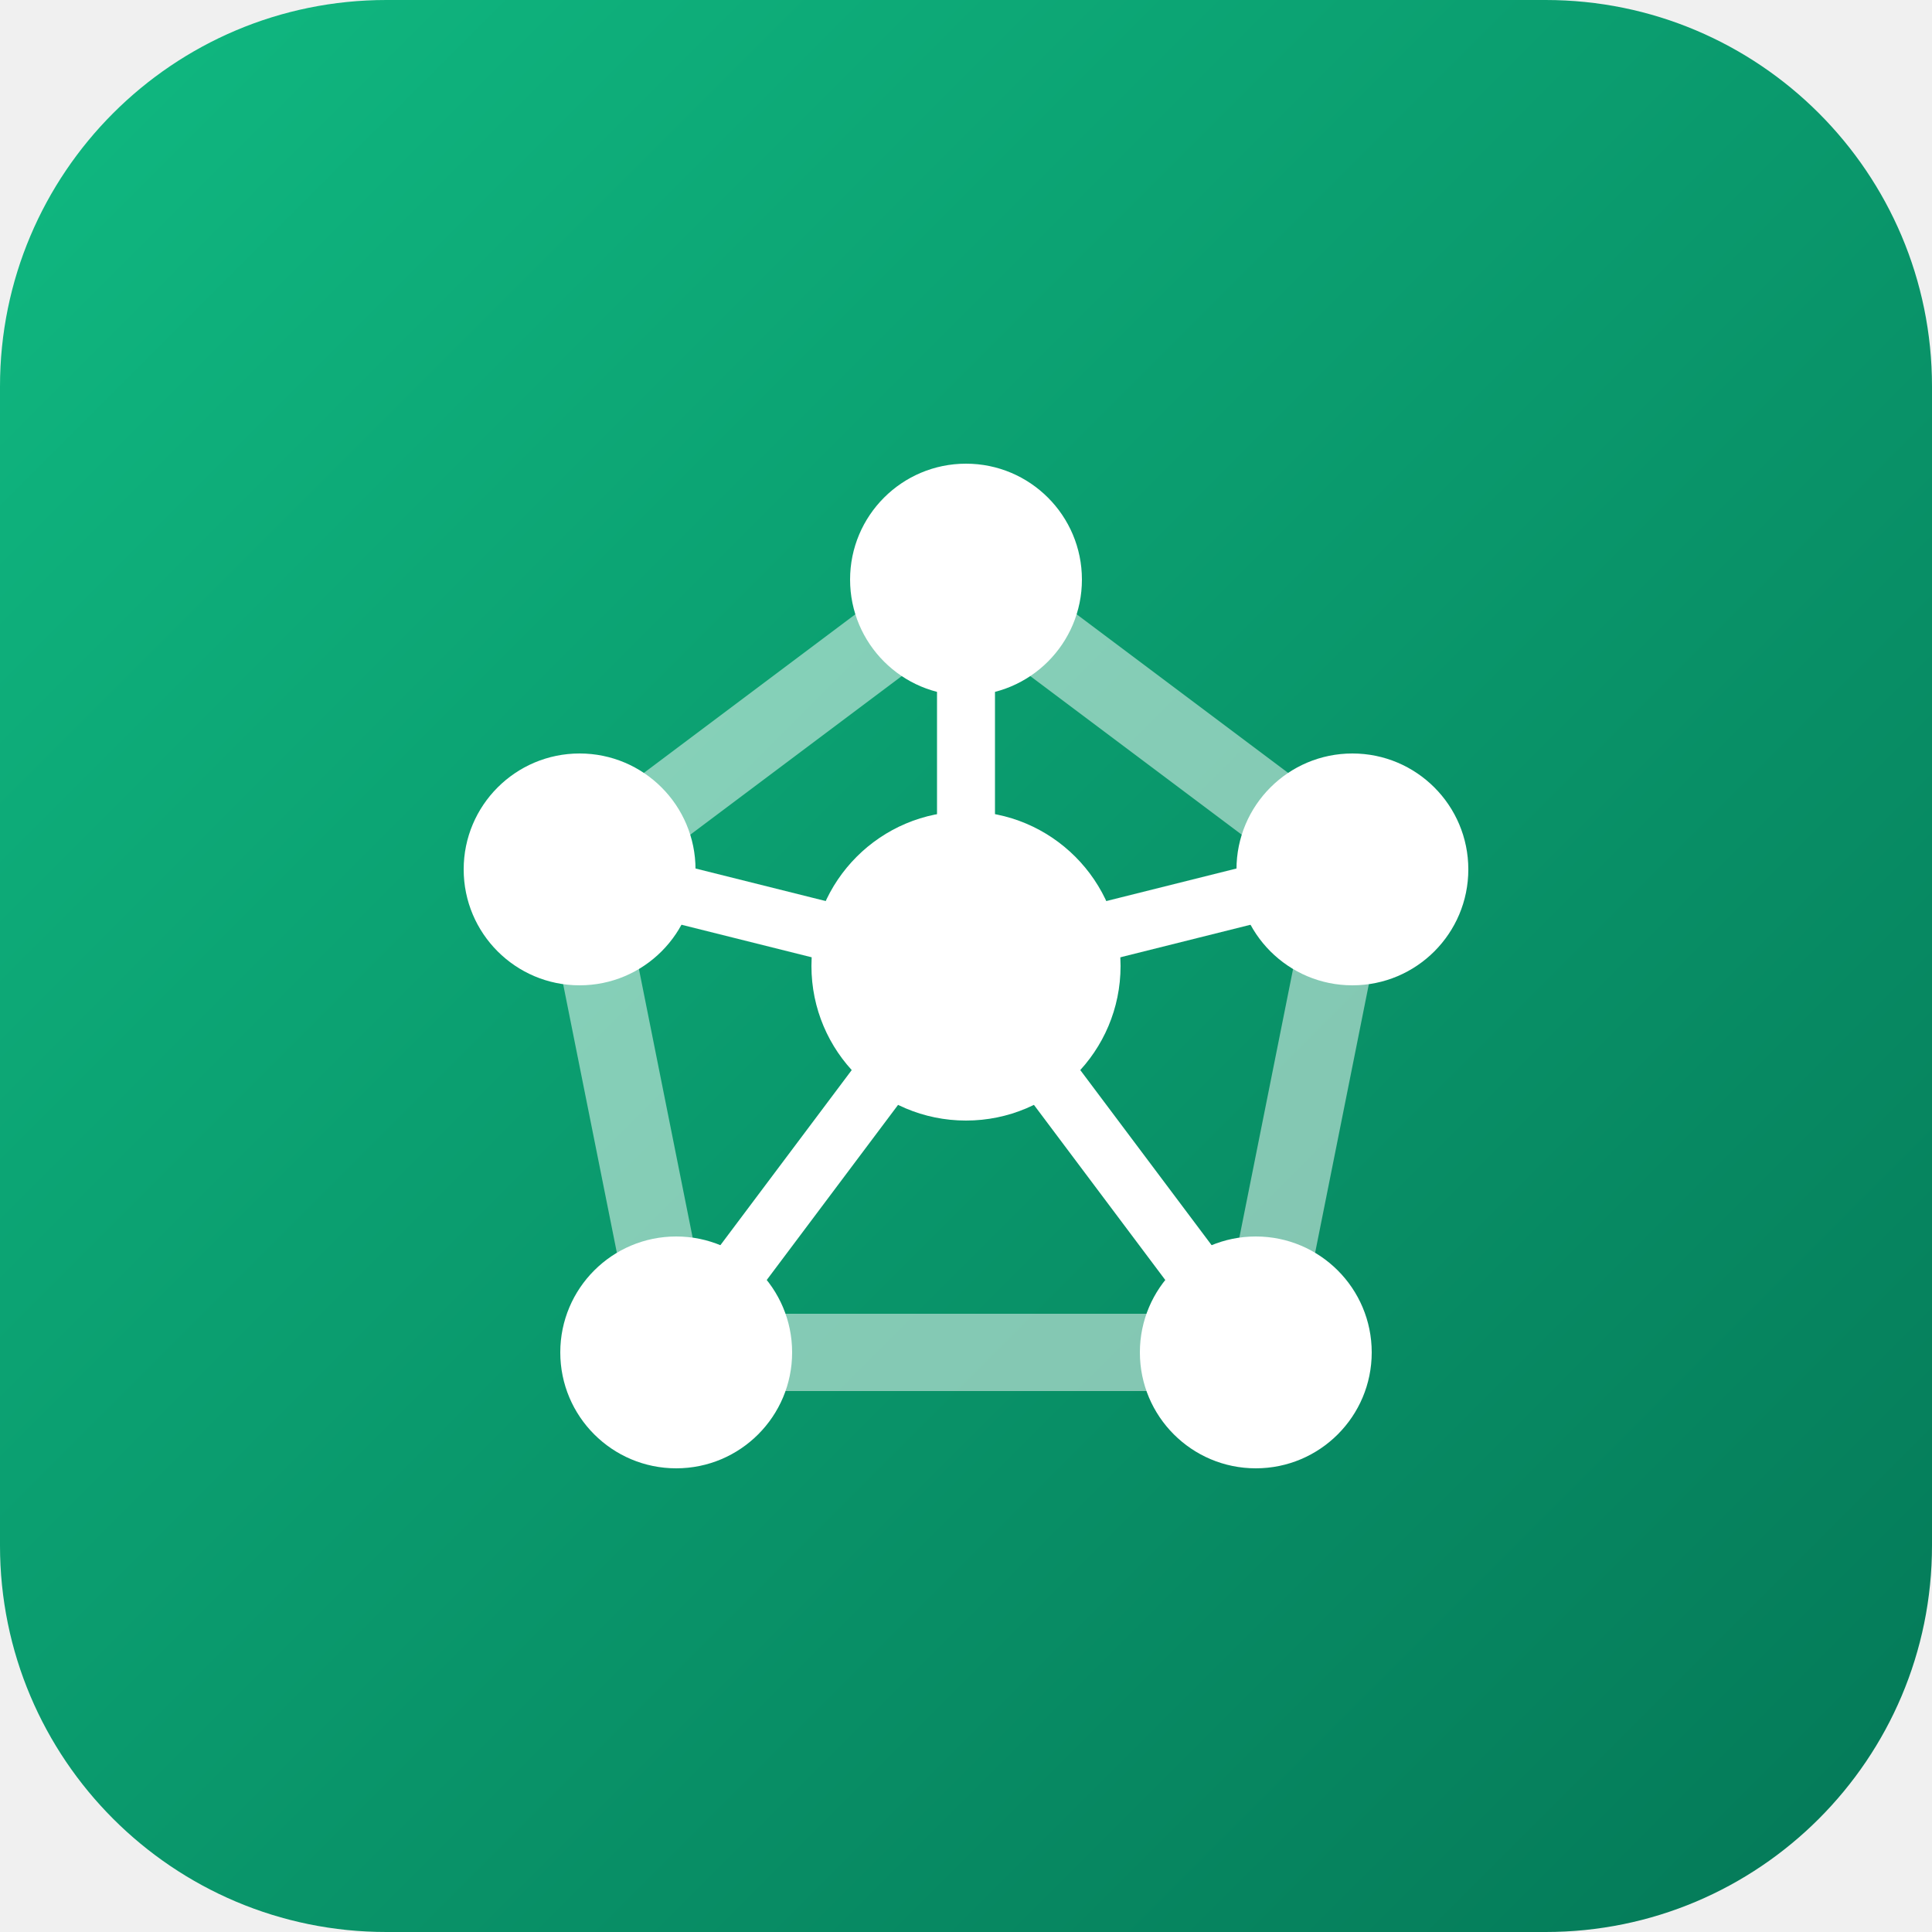
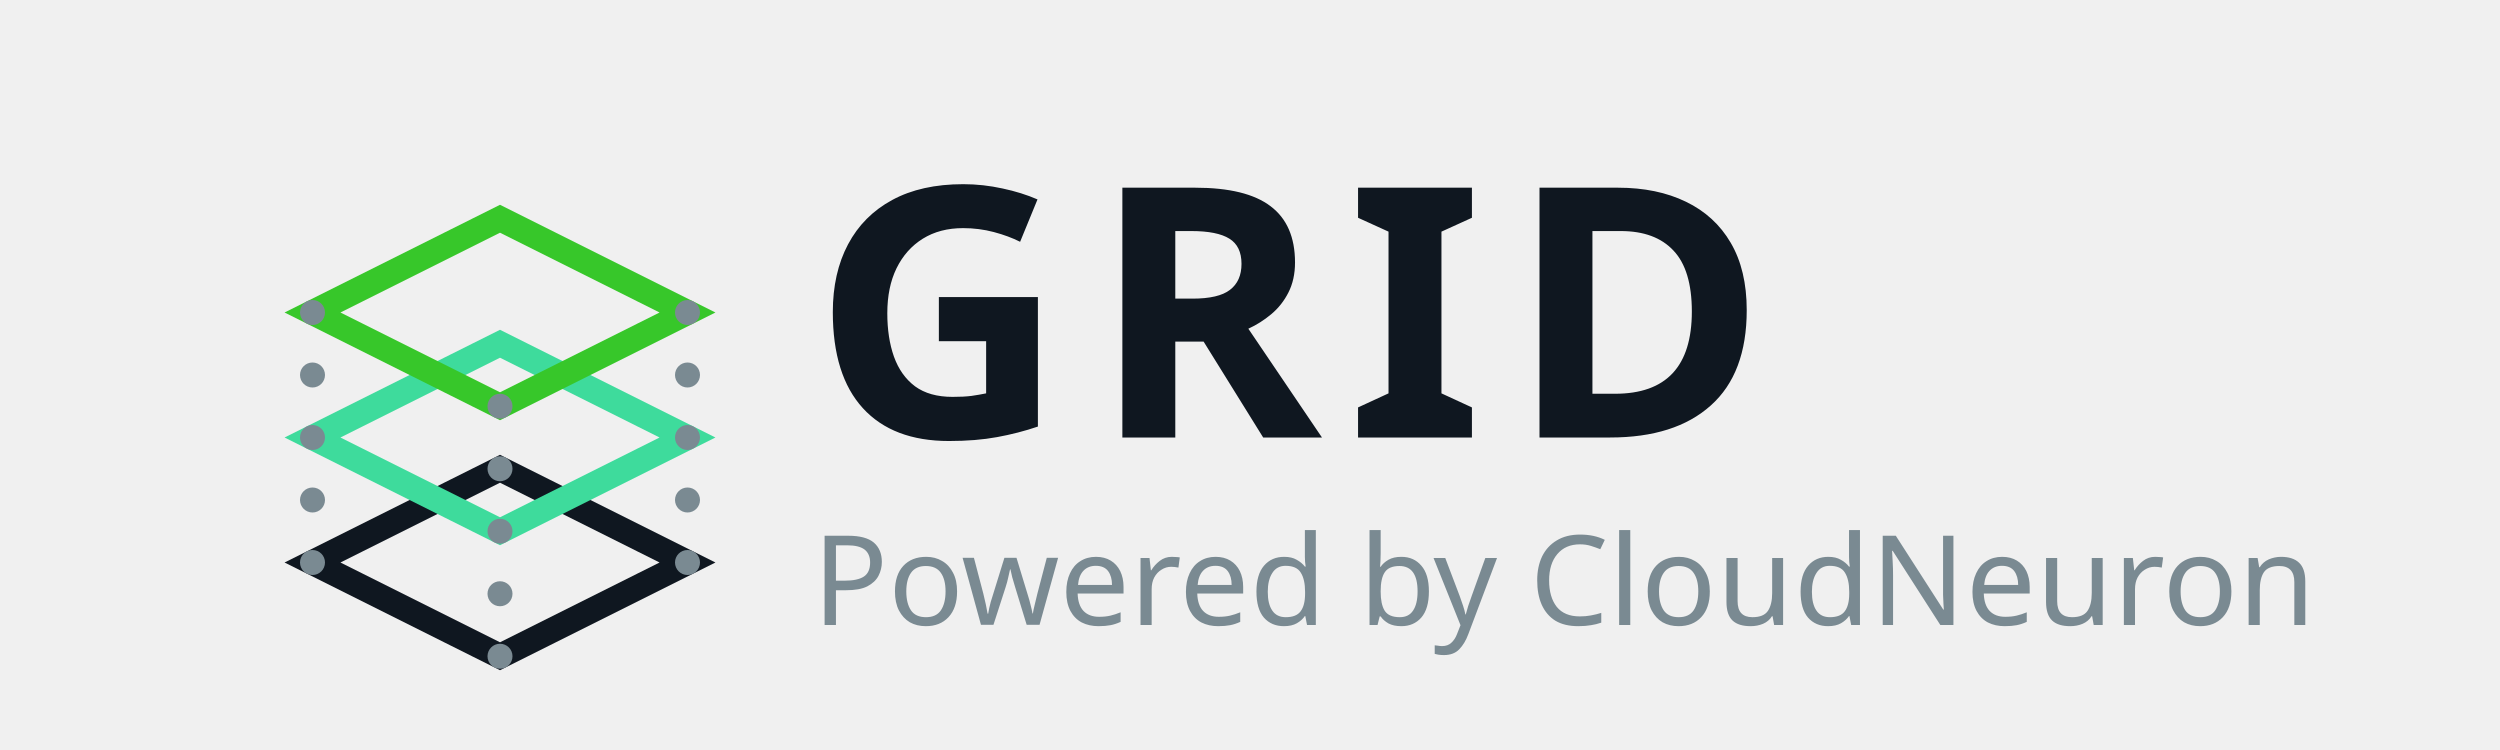
- <svg xmlns="http://www.w3.org/2000/svg" viewBox="0 0 200 200">
-   <defs>
-     <linearGradient id="g" x1="0" y1="0" x2="200" y2="200" gradientUnits="userSpaceOnUse">
-       <stop stop-color="#10b981" />
-       <stop offset="1" stop-color="#047857" />
-     </linearGradient>
-   </defs>
-   <rect width="200" height="200" rx="40" fill="url(#g)" />
-   <path d="M100 60 L140 90 L130 140 L70 140 L60 90 Z" fill="none" stroke="white" stroke-width="8" stroke-linejoin="round" opacity="0.5" />
-   <line x1="100" y1="60" x2="100" y2="100" stroke="white" stroke-width="6" />
-   <line x1="140" y1="90" x2="100" y2="100" stroke="white" stroke-width="6" />
-   <line x1="130" y1="140" x2="100" y2="100" stroke="white" stroke-width="6" />
-   <line x1="70" y1="140" x2="100" y2="100" stroke="white" stroke-width="6" />
-   <line x1="60" y1="90" x2="100" y2="100" stroke="white" stroke-width="6" />
-   <circle cx="100" cy="60" r="12" fill="white" />
-   <circle cx="140" cy="90" r="12" fill="white" />
-   <circle cx="130" cy="140" r="12" fill="white" />
-   <circle cx="70" cy="140" r="12" fill="white" />
-   <circle cx="60" cy="90" r="12" fill="white" />
-   <circle cx="100" cy="100" r="16" fill="white" />
+ <svg xmlns="http://www.w3.org/2000/svg" width="200" height="60" viewBox="0 0 200 60">
+   <g transform="translate(10, 10)">
+     <path d="M15 35 L30 27.5 L45 35 L30 42.5 Z" fill="none" stroke="#0F1720" stroke-width="2" />
+     <path d="M15 25 L30 17.5 L45 25 L30 32.5 Z" fill="none" stroke="#3EDB9C" stroke-width="2" />
+     <path d="M15 15 L30 7.5 L45 15 L30 22.5 Z" fill="none" stroke="#37C72A" stroke-width="2" />
+     <circle cx="15" cy="15" r="1" fill="#7A8A92" />
+     <circle cx="15" cy="20" r="1" fill="#7A8A92" />
+     <circle cx="15" cy="25" r="1" fill="#7A8A92" />
+     <circle cx="15" cy="30" r="1" fill="#7A8A92" />
+     <circle cx="15" cy="35" r="1" fill="#7A8A92" />
+     <circle cx="30" cy="22.5" r="1" fill="#7A8A92" />
+     <circle cx="30" cy="27.5" r="1" fill="#7A8A92" />
+     <circle cx="30" cy="32.5" r="1" fill="#7A8A92" />
+     <circle cx="30" cy="37.5" r="1" fill="#7A8A92" />
+     <circle cx="30" cy="42.5" r="1" fill="#7A8A92" />
+     <circle cx="45" cy="15" r="1" fill="#7A8A92" />
+     <circle cx="45" cy="20" r="1" fill="#7A8A92" />
+     <circle cx="45" cy="25" r="1" fill="#7A8A92" />
+     <circle cx="45" cy="30" r="1" fill="#7A8A92" />
+     <circle cx="45" cy="35" r="1" fill="#7A8A92" />
+   </g>
+   <text x="65" y="35" font-family="sans-serif" font-weight="bold" font-size="28" fill="#0F1720" letter-spacing="2">GRID</text>
+   <text x="65" y="50" font-family="sans-serif" font-size="10" fill="#7A8A92">Powered by CloudNeuron</text>
</svg>
